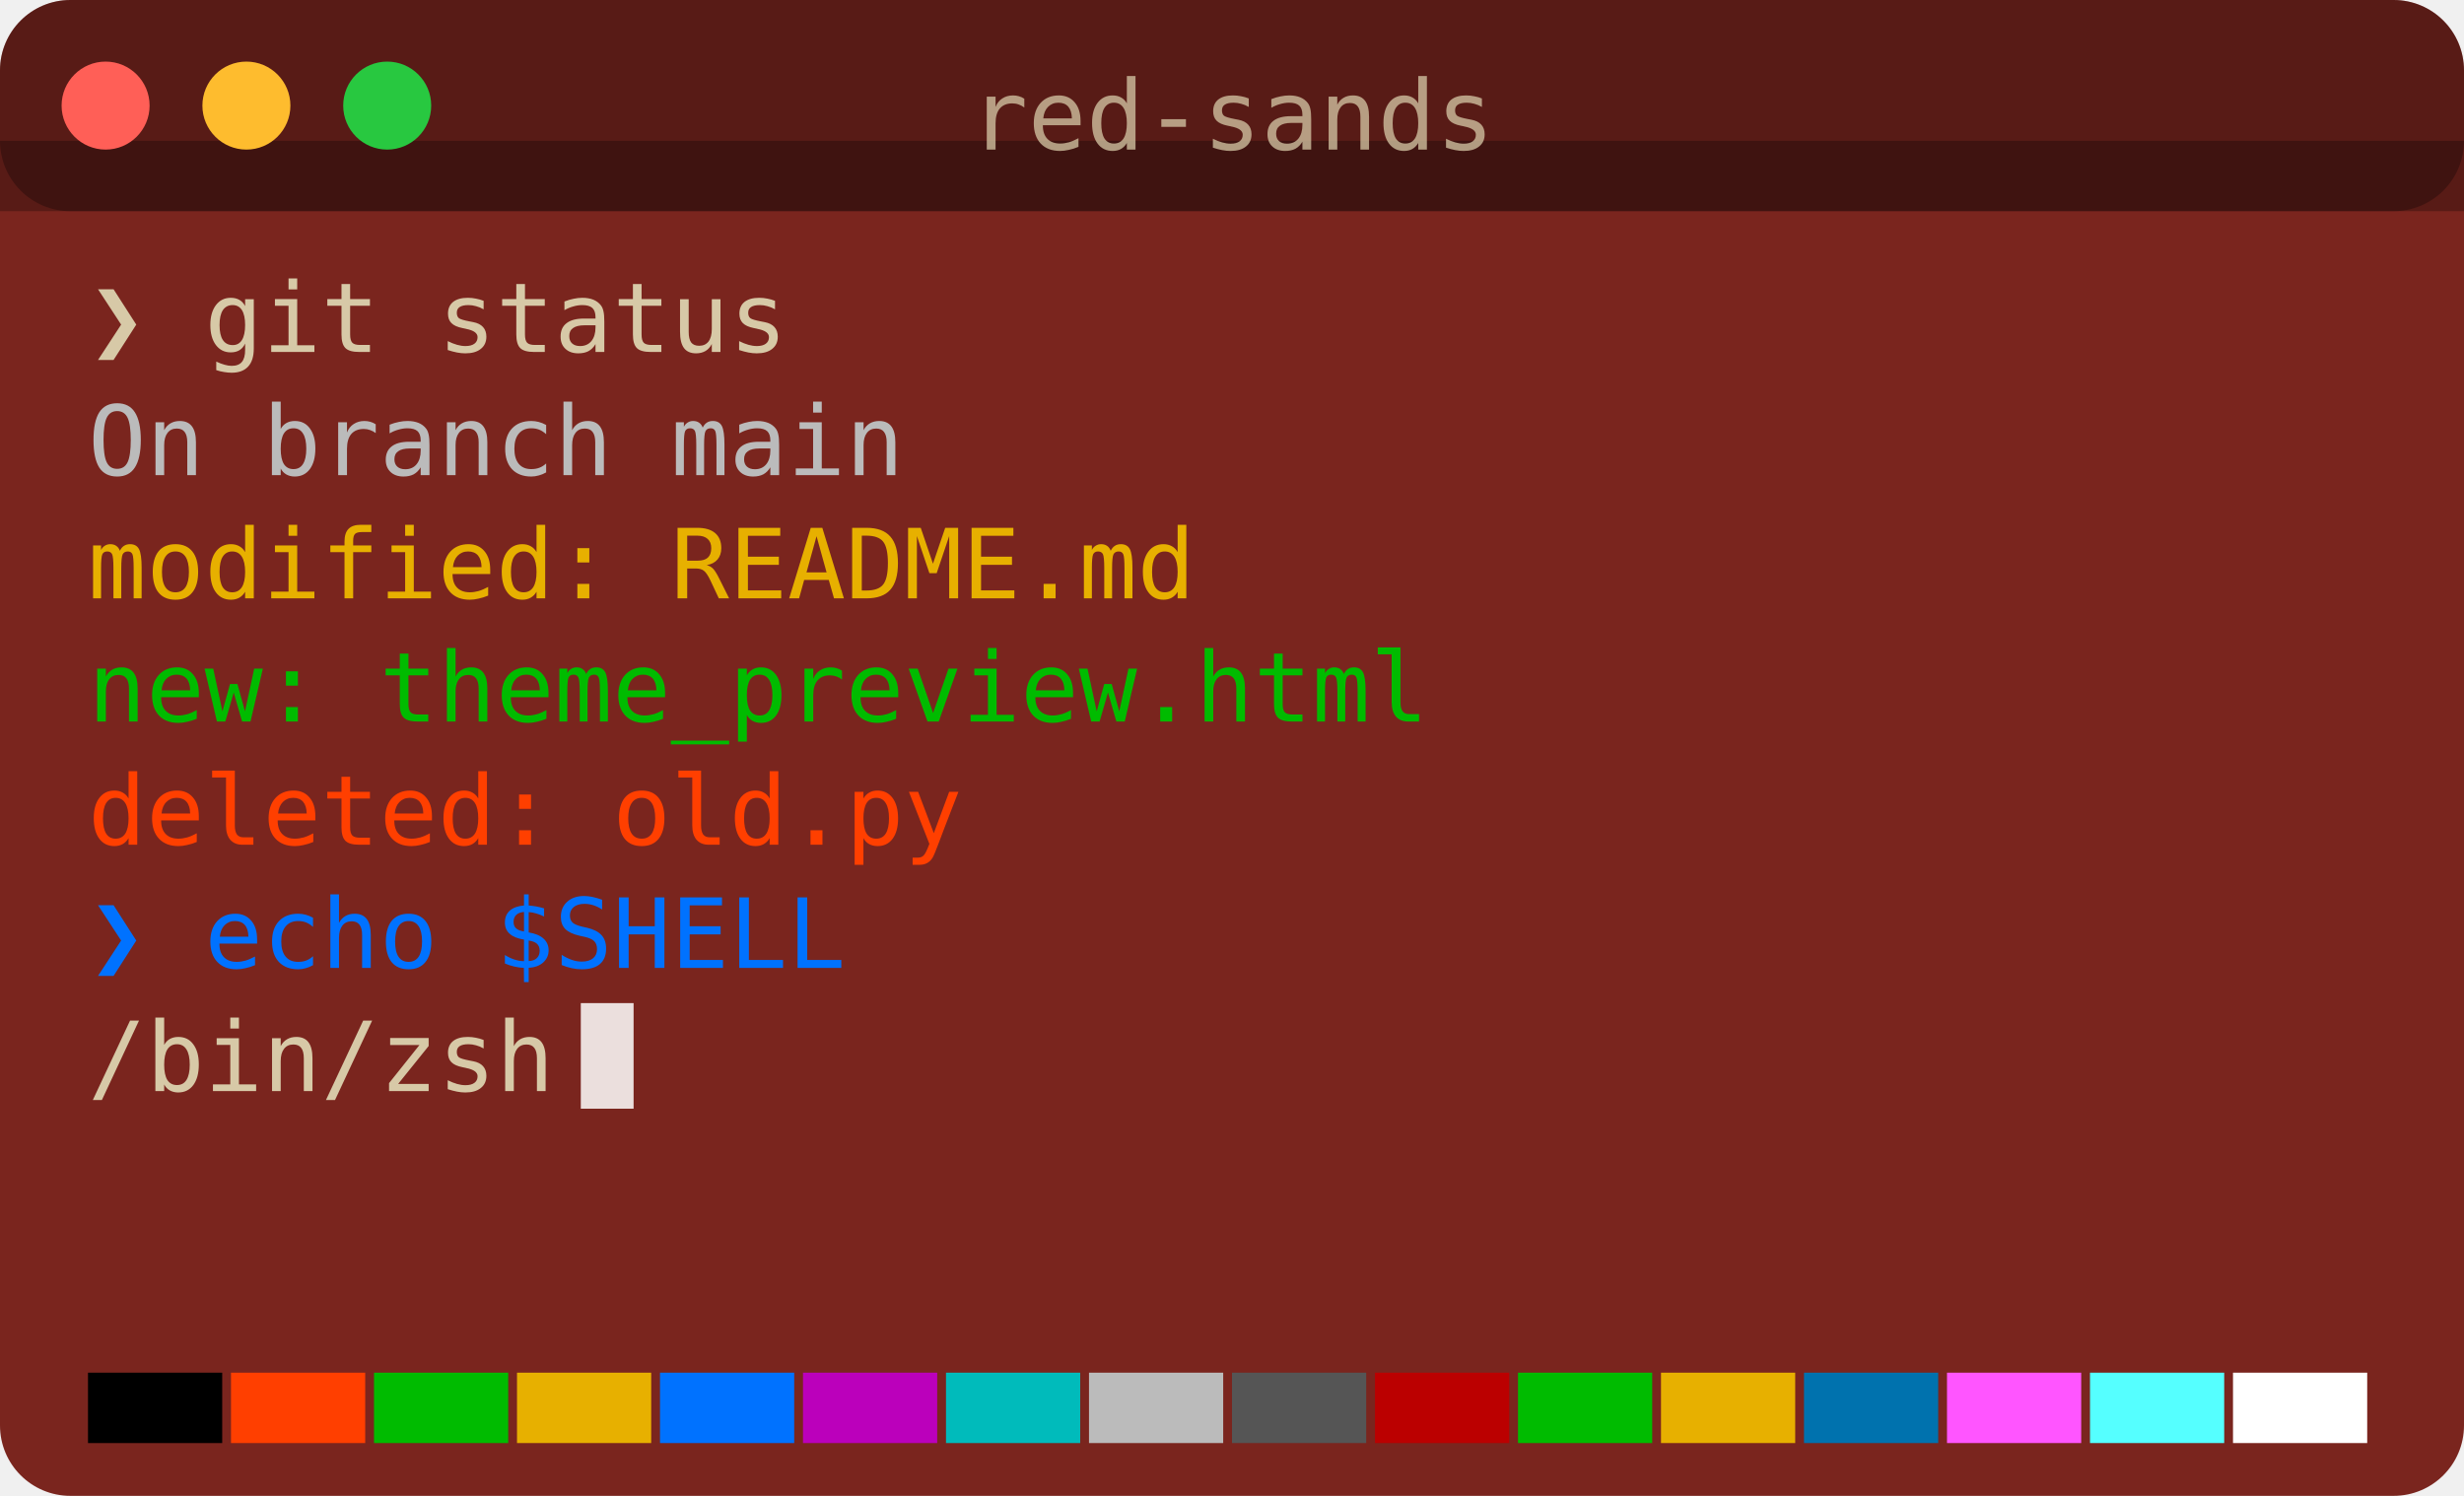
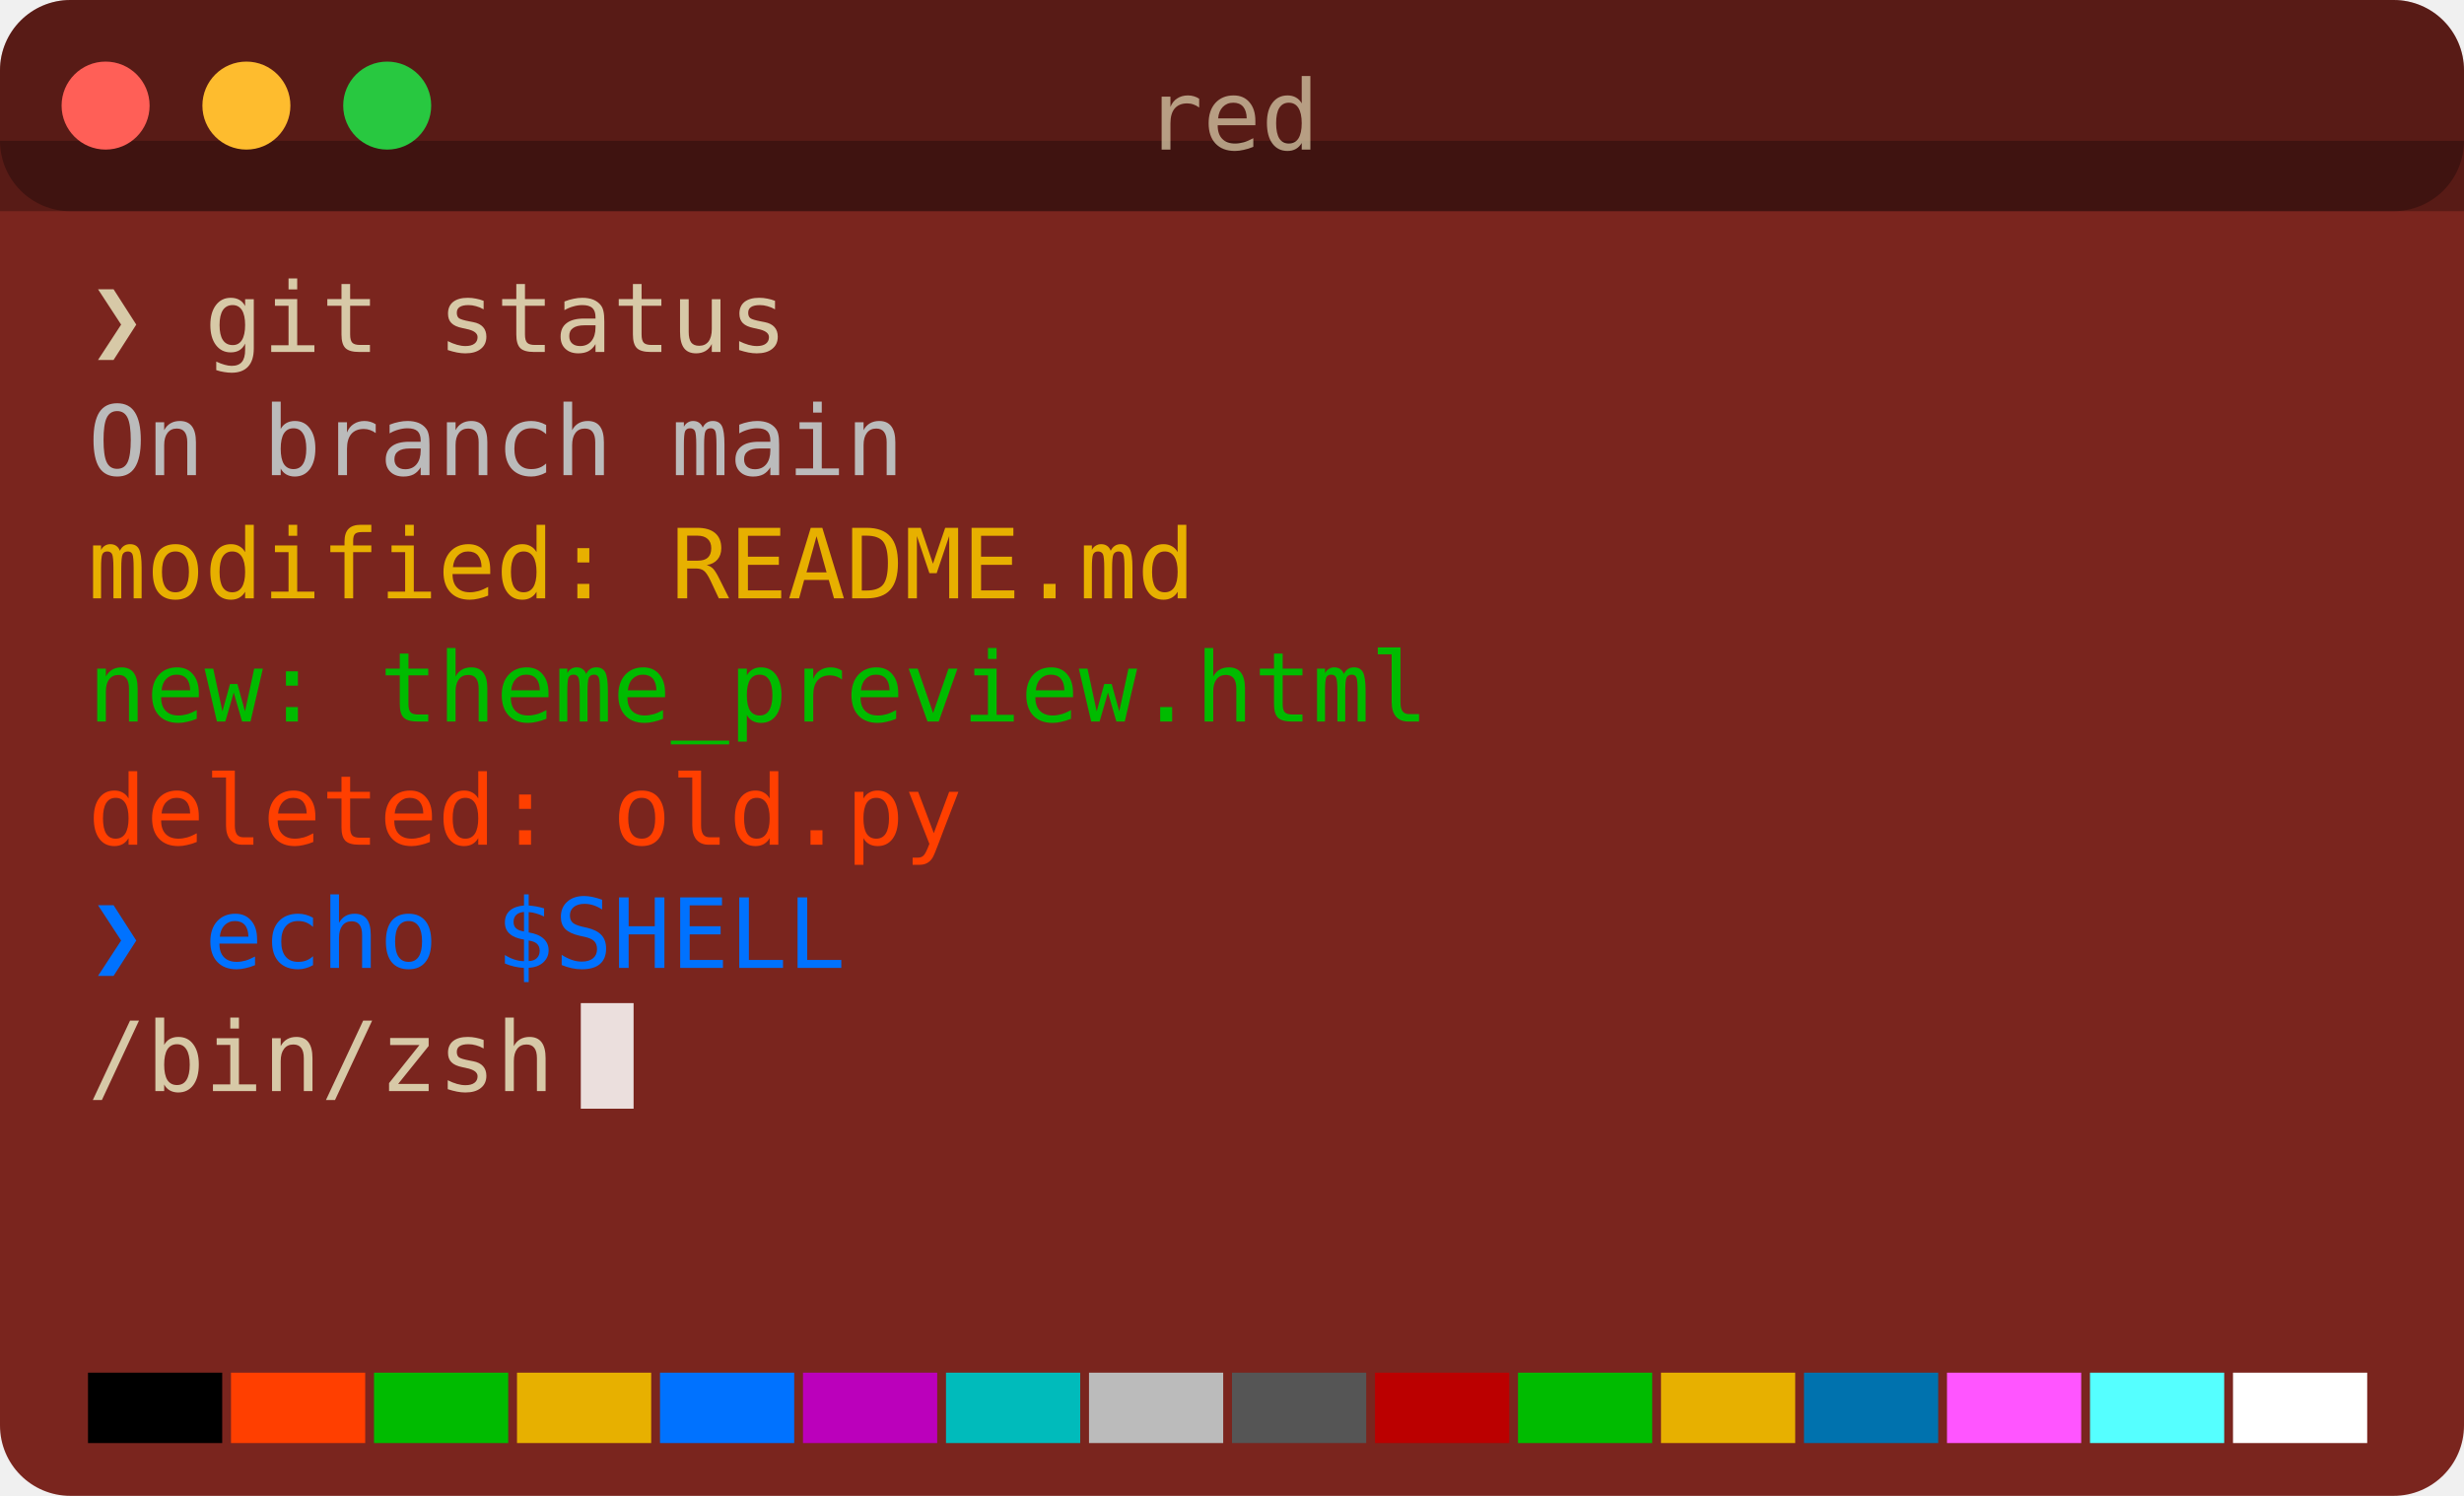
<svg xmlns="http://www.w3.org/2000/svg" width="280" height="170" viewBox="0 0 280 170">
  <rect width="280" height="170" rx="8" fill="#7a251e" />
  <rect width="280" height="24" rx="8" fill="#000000" fill-opacity="0.28" />
  <rect y="16" width="280" height="8" fill="#000000" fill-opacity="0.28" />
  <circle cx="12" cy="12.0" r="5" fill="#ff5f57" />
  <circle cx="28" cy="12.0" r="5" fill="#febc2e" />
  <circle cx="44" cy="12.0" r="5" fill="#28c840" />
-   <text x="140.0" y="17" fill="#d7c9a7" opacity="0.75" font-size="11" text-anchor="middle" font-family="ui-monospace, SFMono-Regular, Menlo, Consolas, monospace">red-sands</text>
+   <text x="140.0" y="17" fill="#d7c9a7" opacity="0.75" font-size="11" text-anchor="middle" font-family="ui-monospace, SFMono-Regular, Menlo, Consolas, monospace">red</text>
  <text x="10" y="40" fill="#d7c9a7" font-size="11" font-family="ui-monospace, SFMono-Regular, Menlo, Consolas, monospace">❯ git status</text>
  <text x="10" y="54" fill="#bbbbbb" font-size="11" font-family="ui-monospace, SFMono-Regular, Menlo, Consolas, monospace">On branch main</text>
  <text x="10" y="68" fill="#e7b000" font-size="11" font-family="ui-monospace, SFMono-Regular, Menlo, Consolas, monospace">  modified: README.md</text>
  <text x="10" y="82" fill="#00bb00" font-size="11" font-family="ui-monospace, SFMono-Regular, Menlo, Consolas, monospace">  new:      theme_preview.html</text>
  <text x="10" y="96" fill="#ff3f00" font-size="11" font-family="ui-monospace, SFMono-Regular, Menlo, Consolas, monospace">  deleted:  old.py</text>
  <text x="10" y="110" fill="#0072ff" font-size="11" font-family="ui-monospace, SFMono-Regular, Menlo, Consolas, monospace">❯ echo $SHELL</text>
  <text x="10" y="124" fill="#d7c9a7" font-size="11" font-family="ui-monospace, SFMono-Regular, Menlo, Consolas, monospace">/bin/zsh</text>
  <rect x="66" y="114" width="6" height="12" fill="#ffffff" opacity="0.85" />
  <rect x="10.00" y="156" width="15.25" height="8" fill="#000000" />
  <rect x="26.25" y="156" width="15.25" height="8" fill="#ff3f00" />
  <rect x="42.50" y="156" width="15.25" height="8" fill="#00bb00" />
  <rect x="58.75" y="156" width="15.25" height="8" fill="#e7b000" />
  <rect x="75.00" y="156" width="15.25" height="8" fill="#0072ff" />
  <rect x="91.25" y="156" width="15.25" height="8" fill="#bb00bb" />
  <rect x="107.50" y="156" width="15.25" height="8" fill="#00bbbb" />
  <rect x="123.75" y="156" width="15.25" height="8" fill="#bbbbbb" />
  <rect x="140.00" y="156" width="15.25" height="8" fill="#555555" />
  <rect x="156.25" y="156" width="15.25" height="8" fill="#bb0000" />
  <rect x="172.50" y="156" width="15.25" height="8" fill="#00bb00" />
  <rect x="188.75" y="156" width="15.25" height="8" fill="#e7b000" />
  <rect x="205.00" y="156" width="15.25" height="8" fill="#0072ae" />
  <rect x="221.25" y="156" width="15.25" height="8" fill="#ff55ff" />
  <rect x="237.50" y="156" width="15.25" height="8" fill="#55ffff" />
  <rect x="253.75" y="156" width="15.25" height="8" fill="#ffffff" />
</svg>
